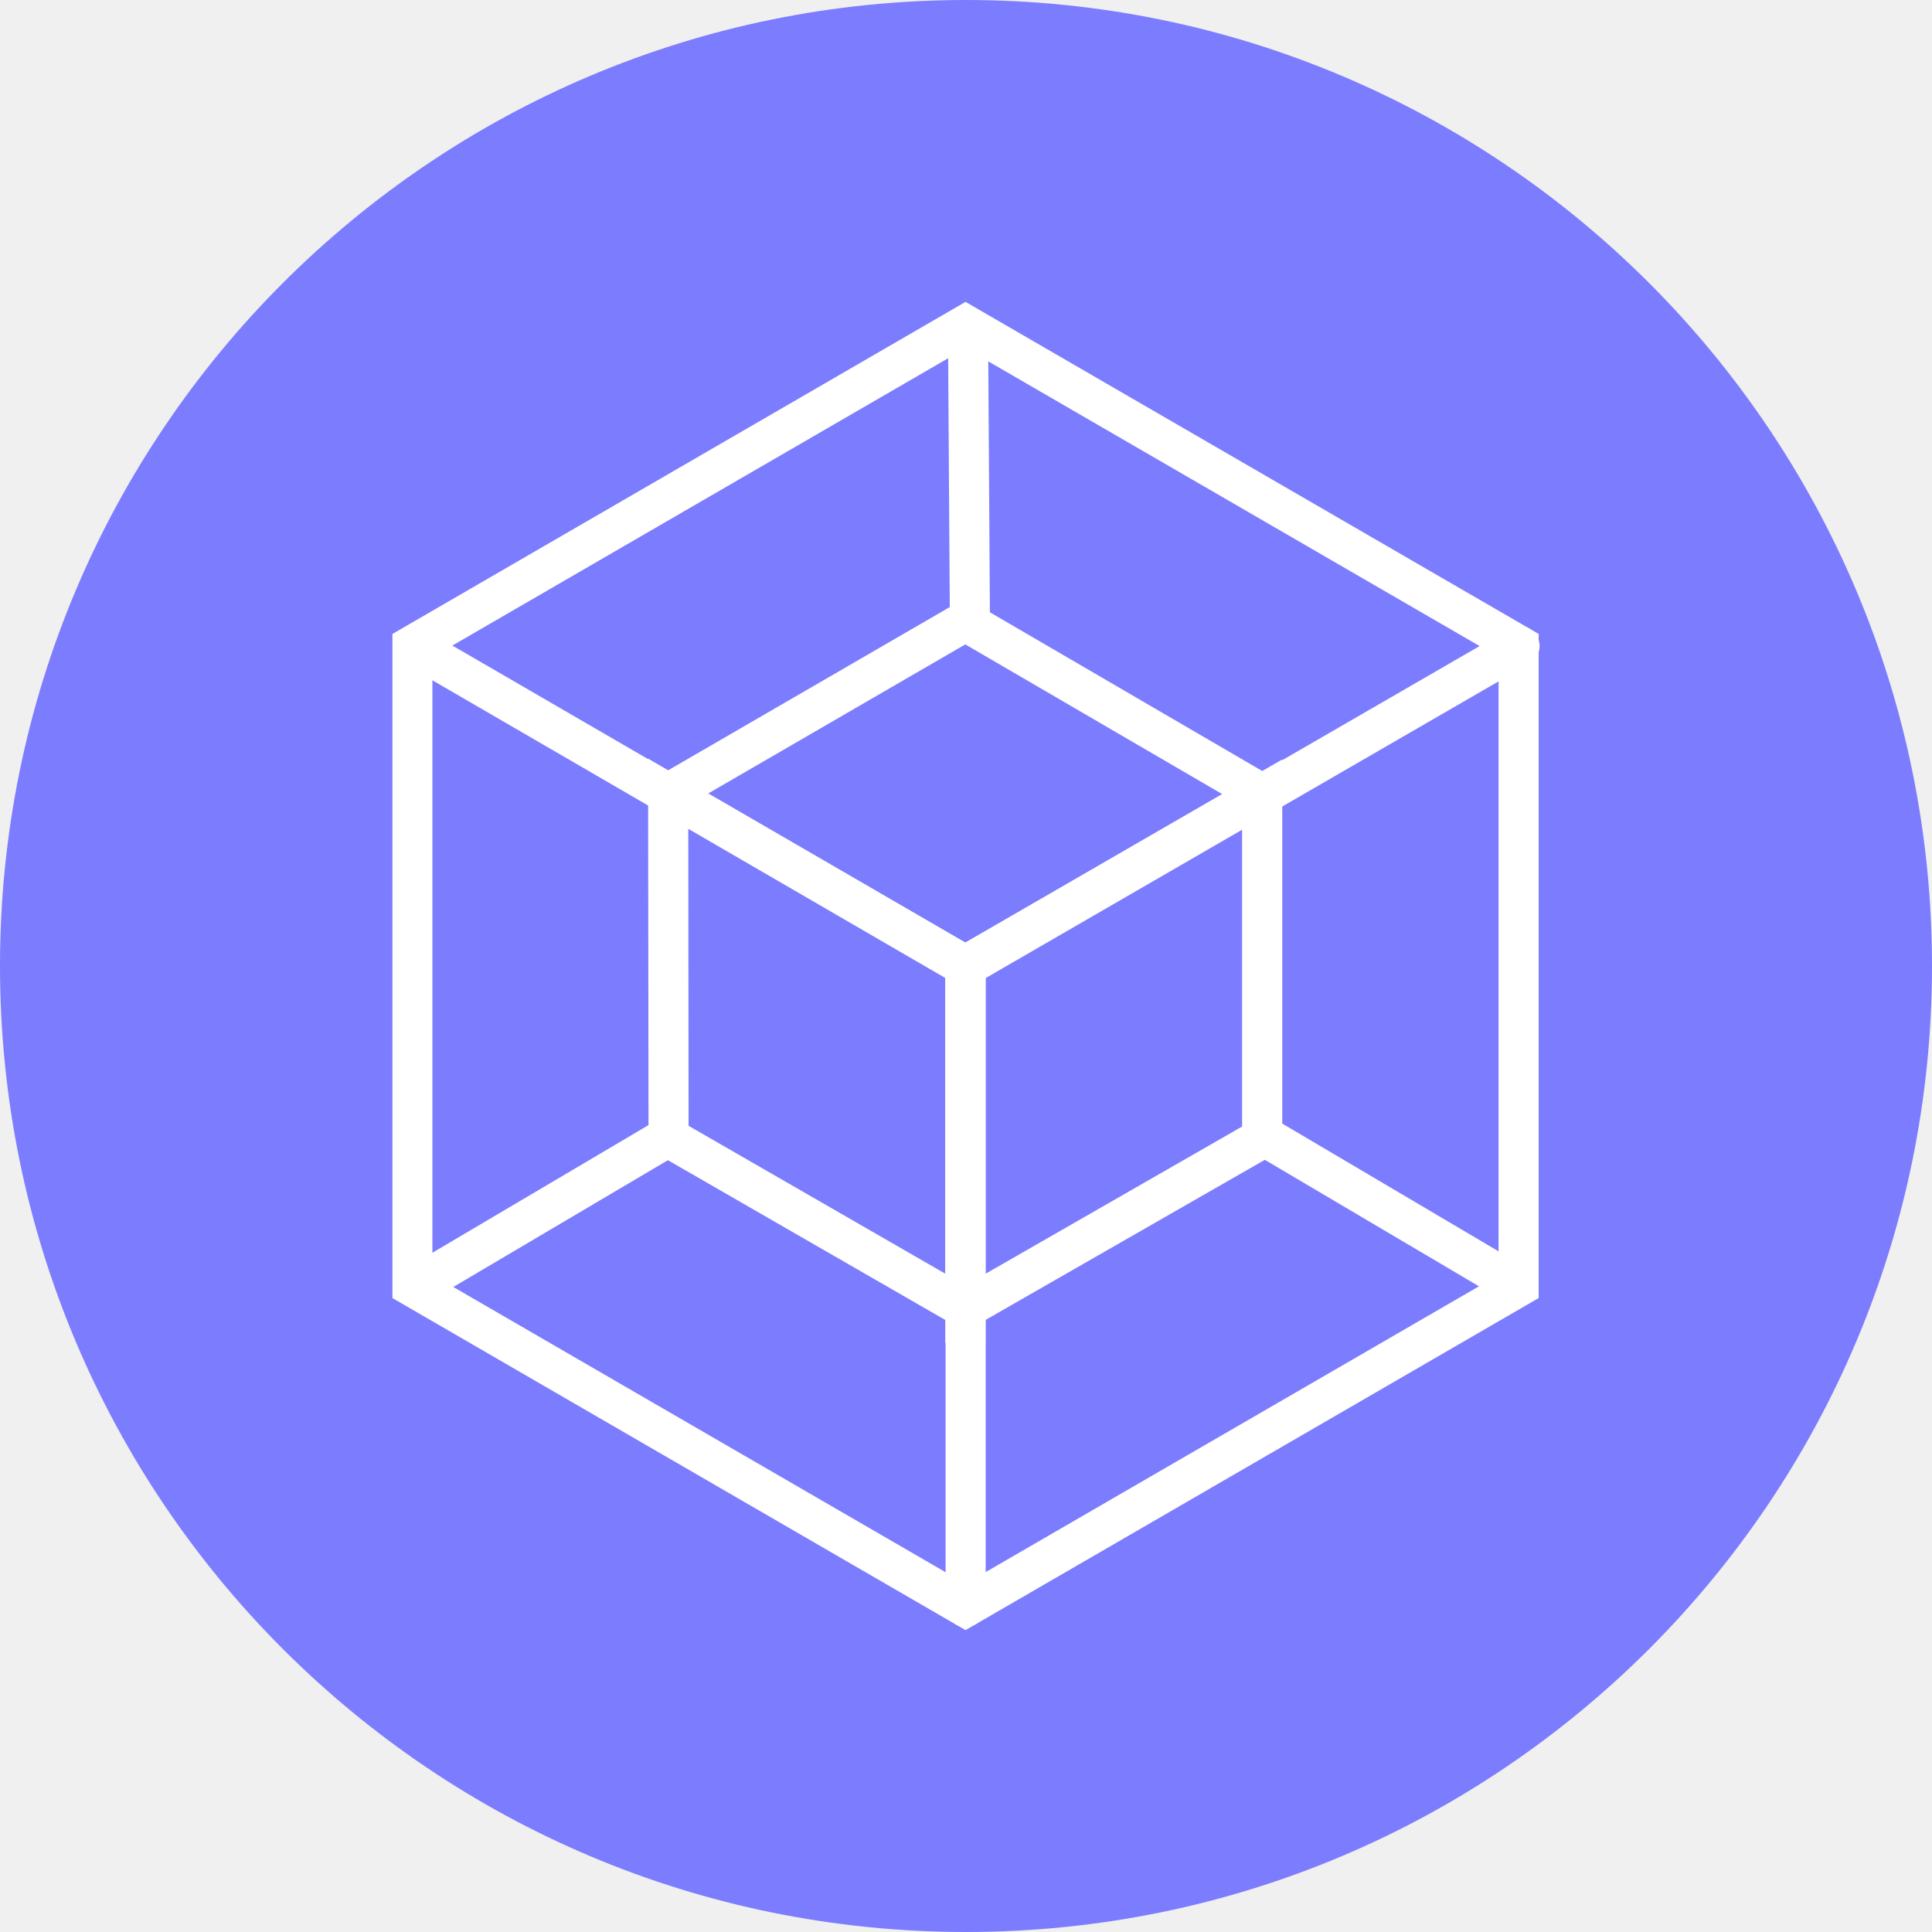
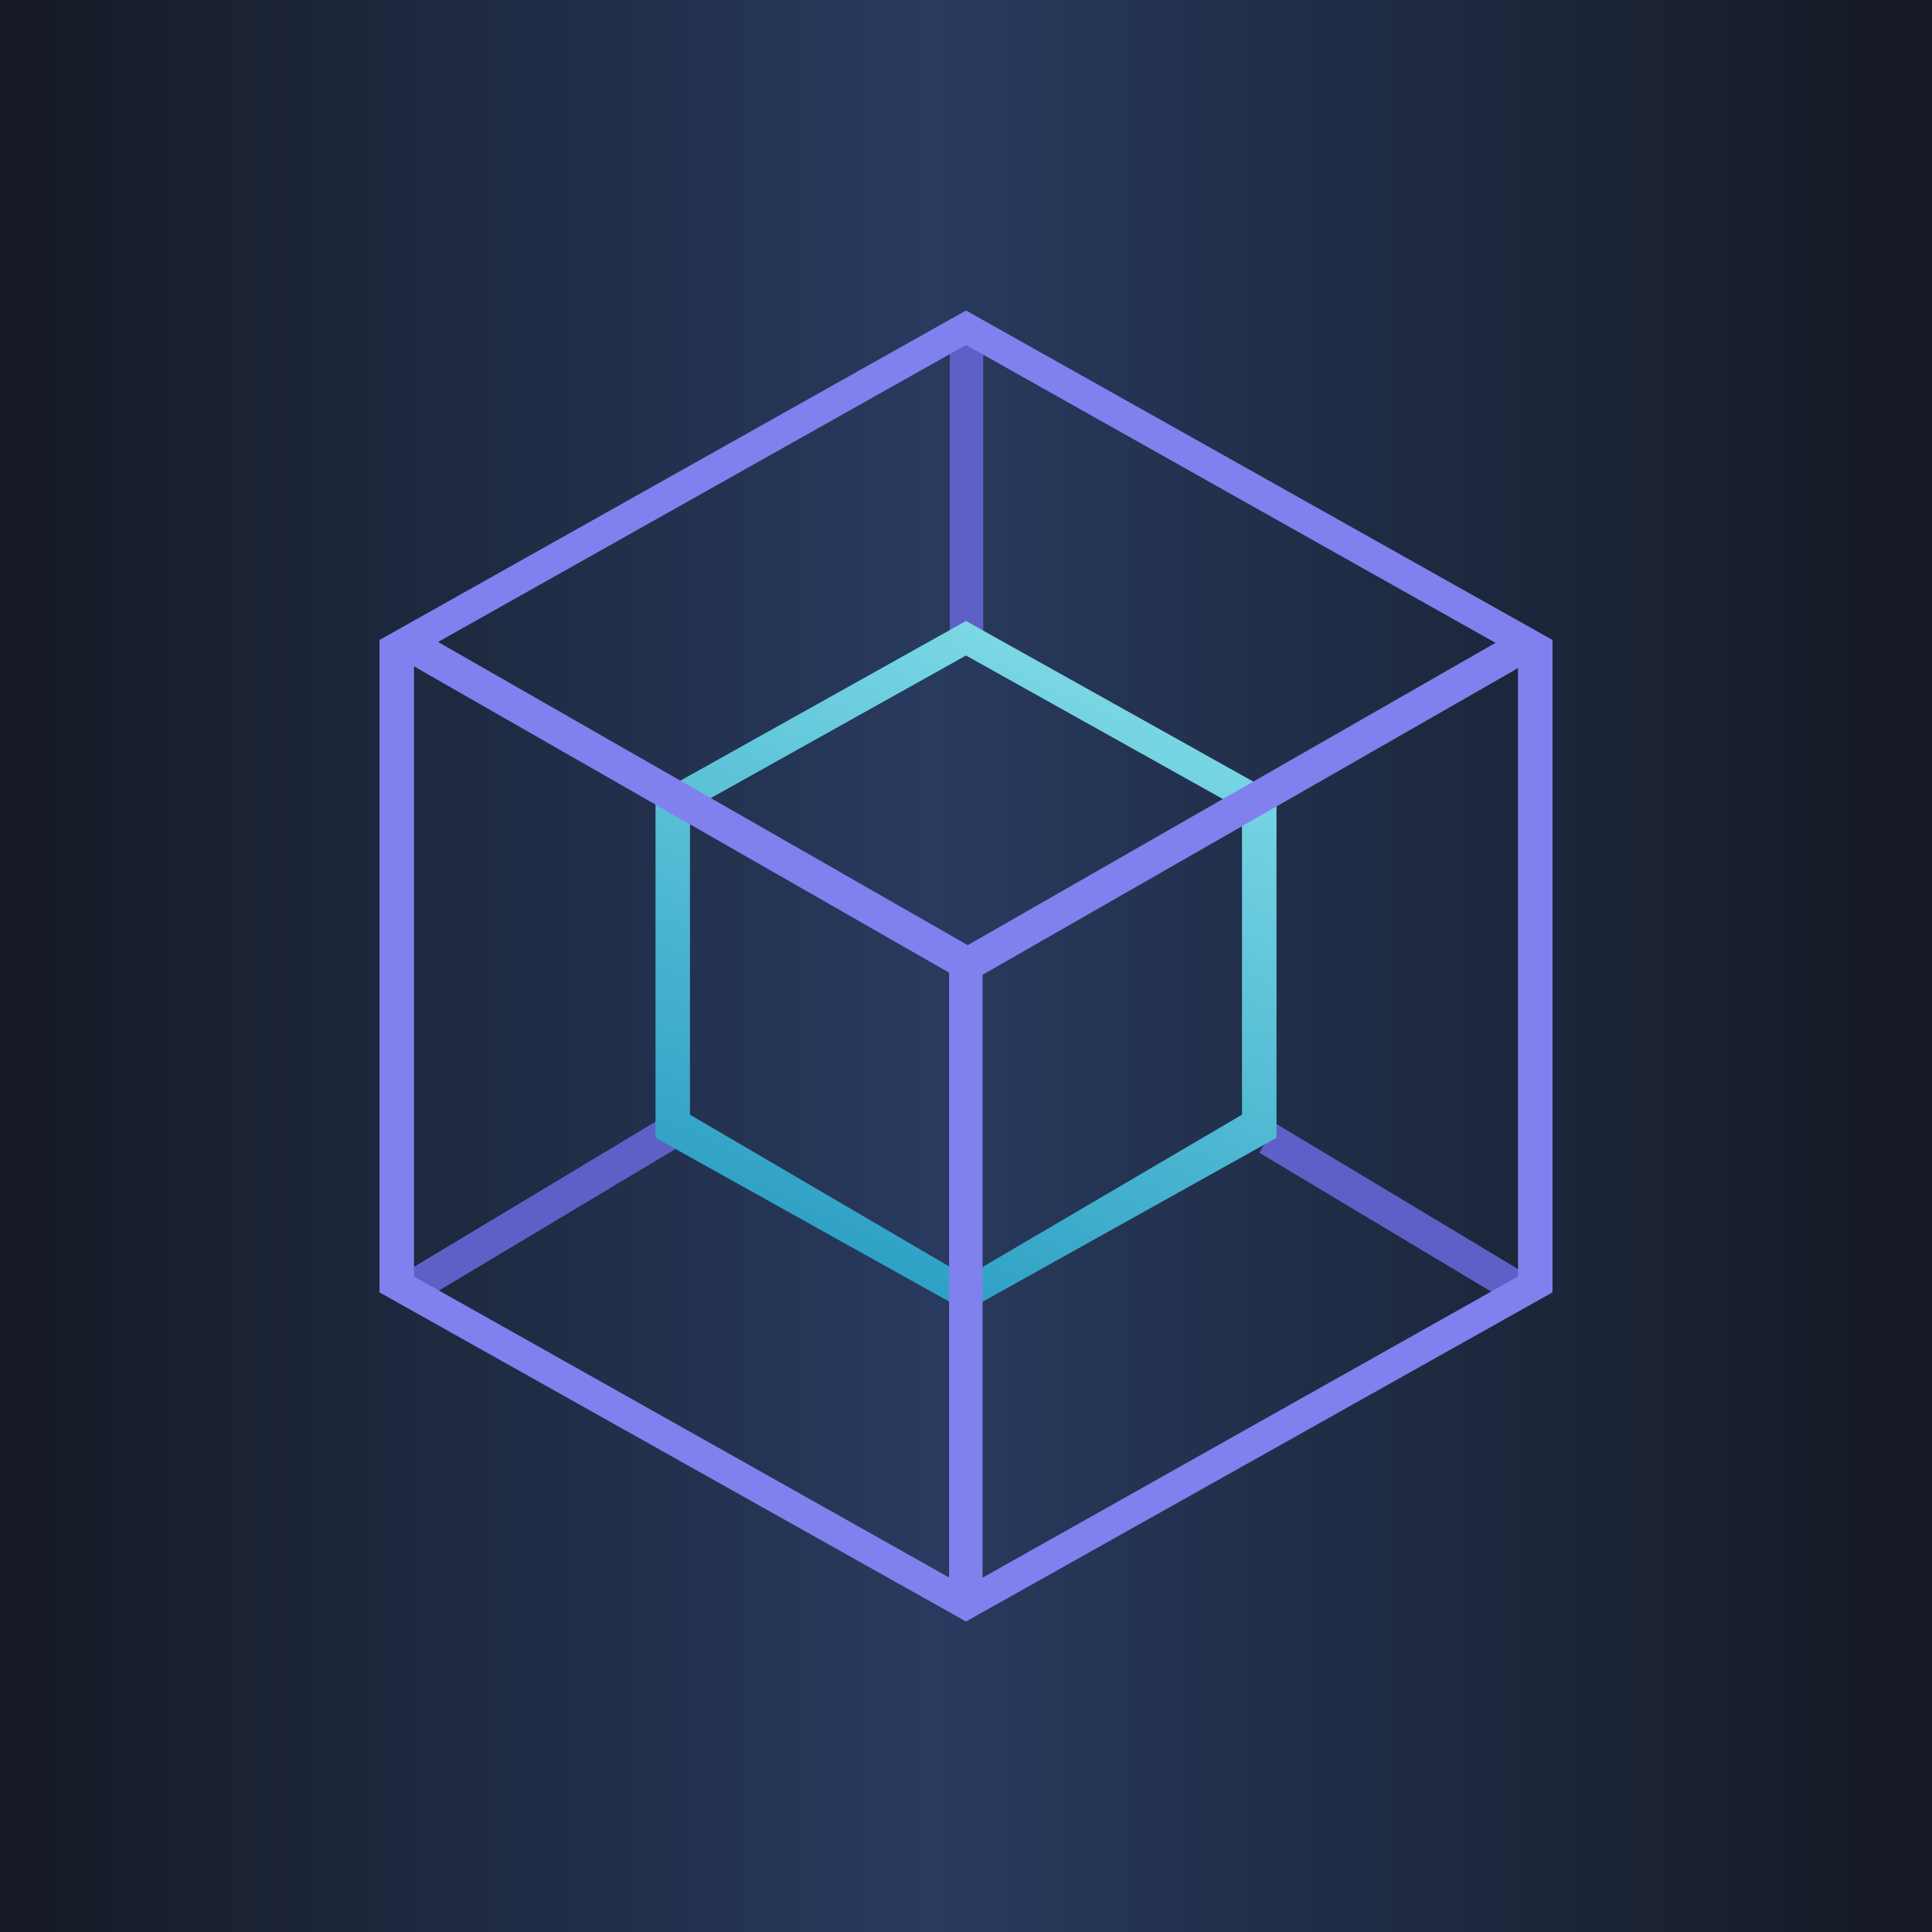
- <svg xmlns="http://www.w3.org/2000/svg" width="32" height="32" viewBox="0 0 32 32">
-   <g fill="none">
-     <circle fill="#7C7CFF" cx="16" cy="16" r="16" />
-     <g fill="#FFF">
-       <path d="M16.365 5.365l.032 4.971-.664.005-.032-4.971zm4.746 13.17l4.211 2.487-.337.572-4.21-2.487zm-10.2 0l.337.572-4.21 2.487-.337-.572z" />
-       <path d="M21.567 13.155l-5.577-3.25-5.585 3.237 5.584 3.238 5.578-3.225zm-5.579-2.482l4.256 2.48-4.255 2.46-4.26-2.47 4.26-2.47z" />
-       <path d="M16.321 15.805l-5.587-3.24.008 6.467 5.58 3.214v-6.441zM11.4 13.718l4.258 2.468v4.911l-4.253-2.45-.005-4.929z" />
-       <path d="M21.238 19.045v-6.466l-5.58 3.225v6.44l5.58-3.199zm-.665-5.316v4.93l-4.252 2.44v-4.912l4.252-2.458z" />
-       <path d="M25.485 10.5L15.992 5 6.5 10.5v11l9.492 5.5 9.493-5.5v-11zm-9.493-4.733l8.829 5.116v10.234l-8.829 5.115-8.83-5.116V10.884l8.83-5.117z" />
-       <path d="M25.002 10.414a.332.332 0 01.394.529l-.062.046-9.342 5.404-9.312-5.405a.332.332 0 01.263-.605l.07.031 8.98 5.21 9.01-5.21z" />
-       <path d="M15.994 15.677c.16 0 .295.114.325.265l.007.067v10.607a.332.332 0 01-.657.067l-.007-.067V16.01c0-.183.149-.332.332-.332z" />
-     </g>
-   </g>
+ <svg xmlns="http://www.w3.org/2000/svg" width="56" height="56">
+   <path fill="url(#apjgthifu)" d="M0 0h56v56H0z" />
+   <path fill="#5F60C7" d="M27.53 9.66h.97v8.7h-.97zm-8.39 22.77l.51.83-7.35 4.4-.5-.82zm17.86.15l-.5.83 7.46 4.47.5-.82z" />
+   <path fill-rule="evenodd" d="M19 23.03L28 18l9 5.03v9.95L28 38l-9-5.02v-9.95zm1 .44L28 19l8 4.47v8.84L28.01 37 20 32.31v-8.84z" fill="url(#bpjgthifu)" />
+   <path fill="#8081EE" d="M27.51 27.71h.97v19h-.97z" />
+   <path fill="#8081EE" d="M28.6 27.71l-.5.82-16.51-9.45.5-.82z" />
+   <path fill="#8081EE" d="M27.5 27.71l.5.82 16.5-9.45-.5-.82z" />
+   <path fill-rule="evenodd" d="M11 18.55L28 9l17 9.55v18.91L28 47l-17-9.54V18.55zm1 .45l16-9 16 9v18l-16 9-16-9V19z" fill="#8081EE" />
+   <defs>
+     <linearGradient id="apjgthifu" x1="62.5" y1="28" x2="-7.07" y2="28" gradientUnits="userSpaceOnUse">
+       <stop stop-color="#101115" />
+       <stop offset=".51" stop-color="#283A5E" />
+       <stop offset="1" stop-color="#101115" />
+     </linearGradient>
+     <linearGradient id="bpjgthifu" x1="30.3" y1="16.06" x2="20.99" y2="37.31" gradientUnits="userSpaceOnUse">
+       <stop stop-color="#86E0E9" />
+       <stop offset="1" stop-color="#259AC1" />
+     </linearGradient>
+   </defs>
</svg>
